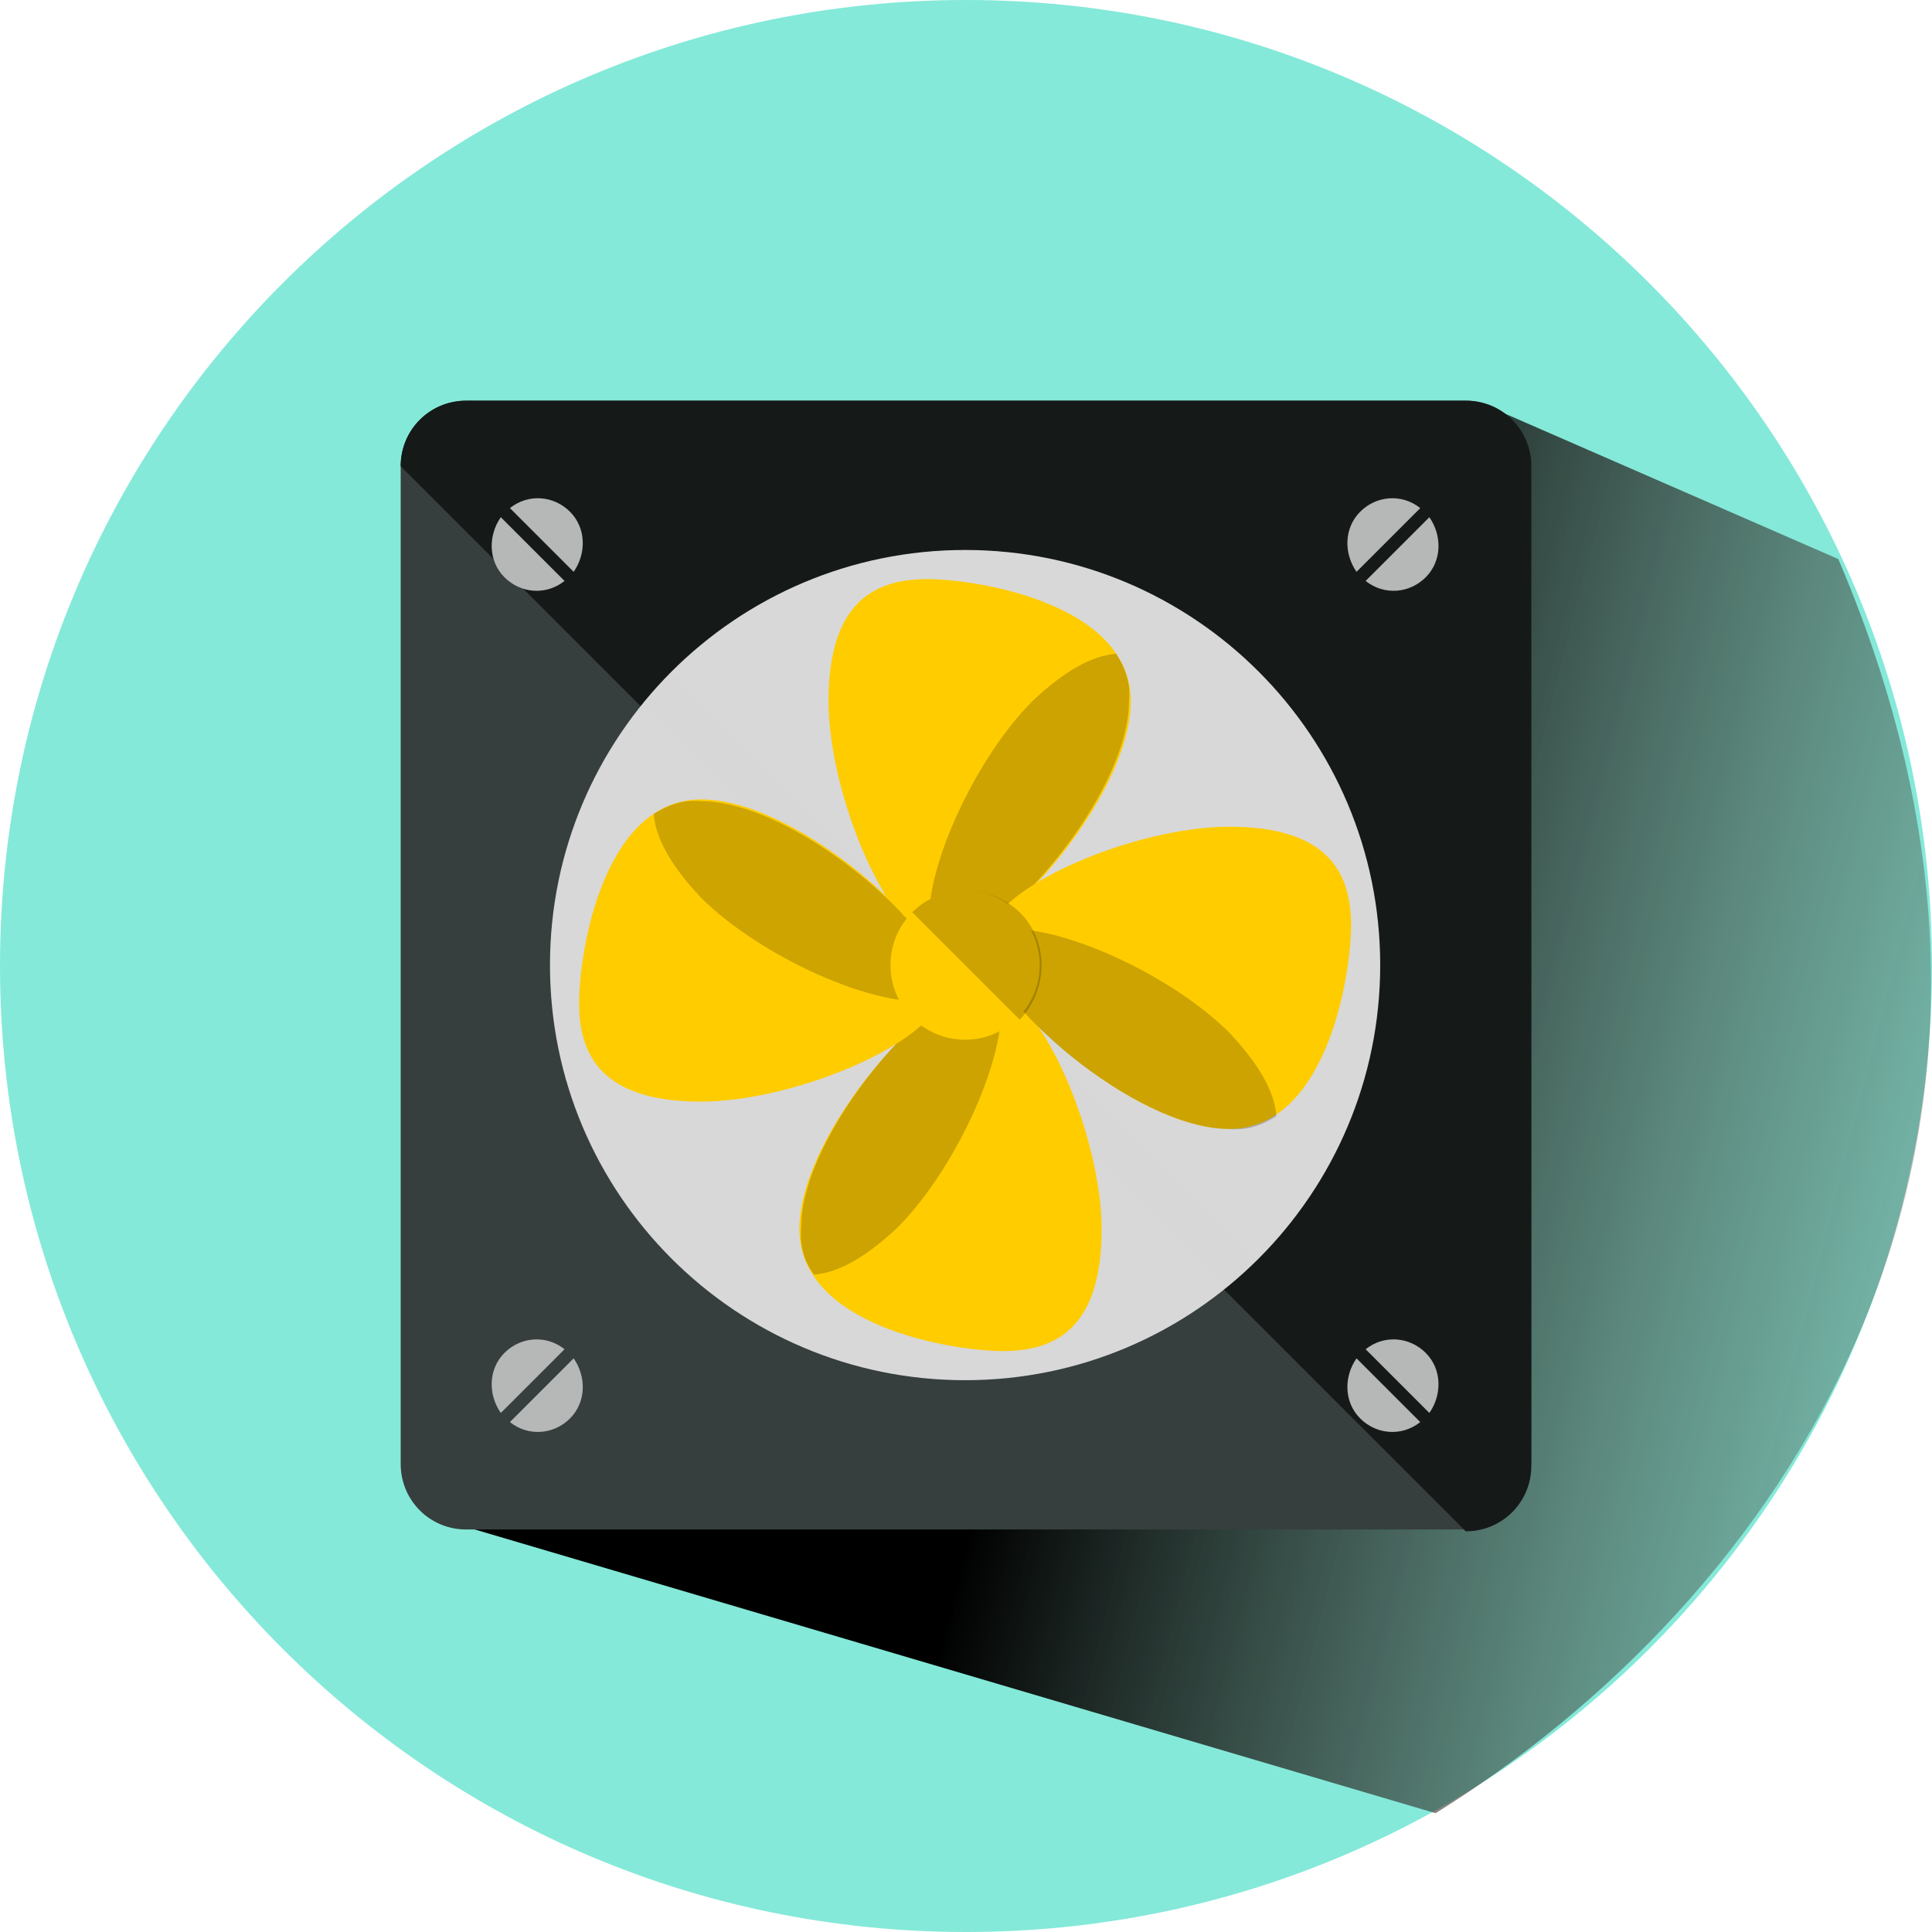
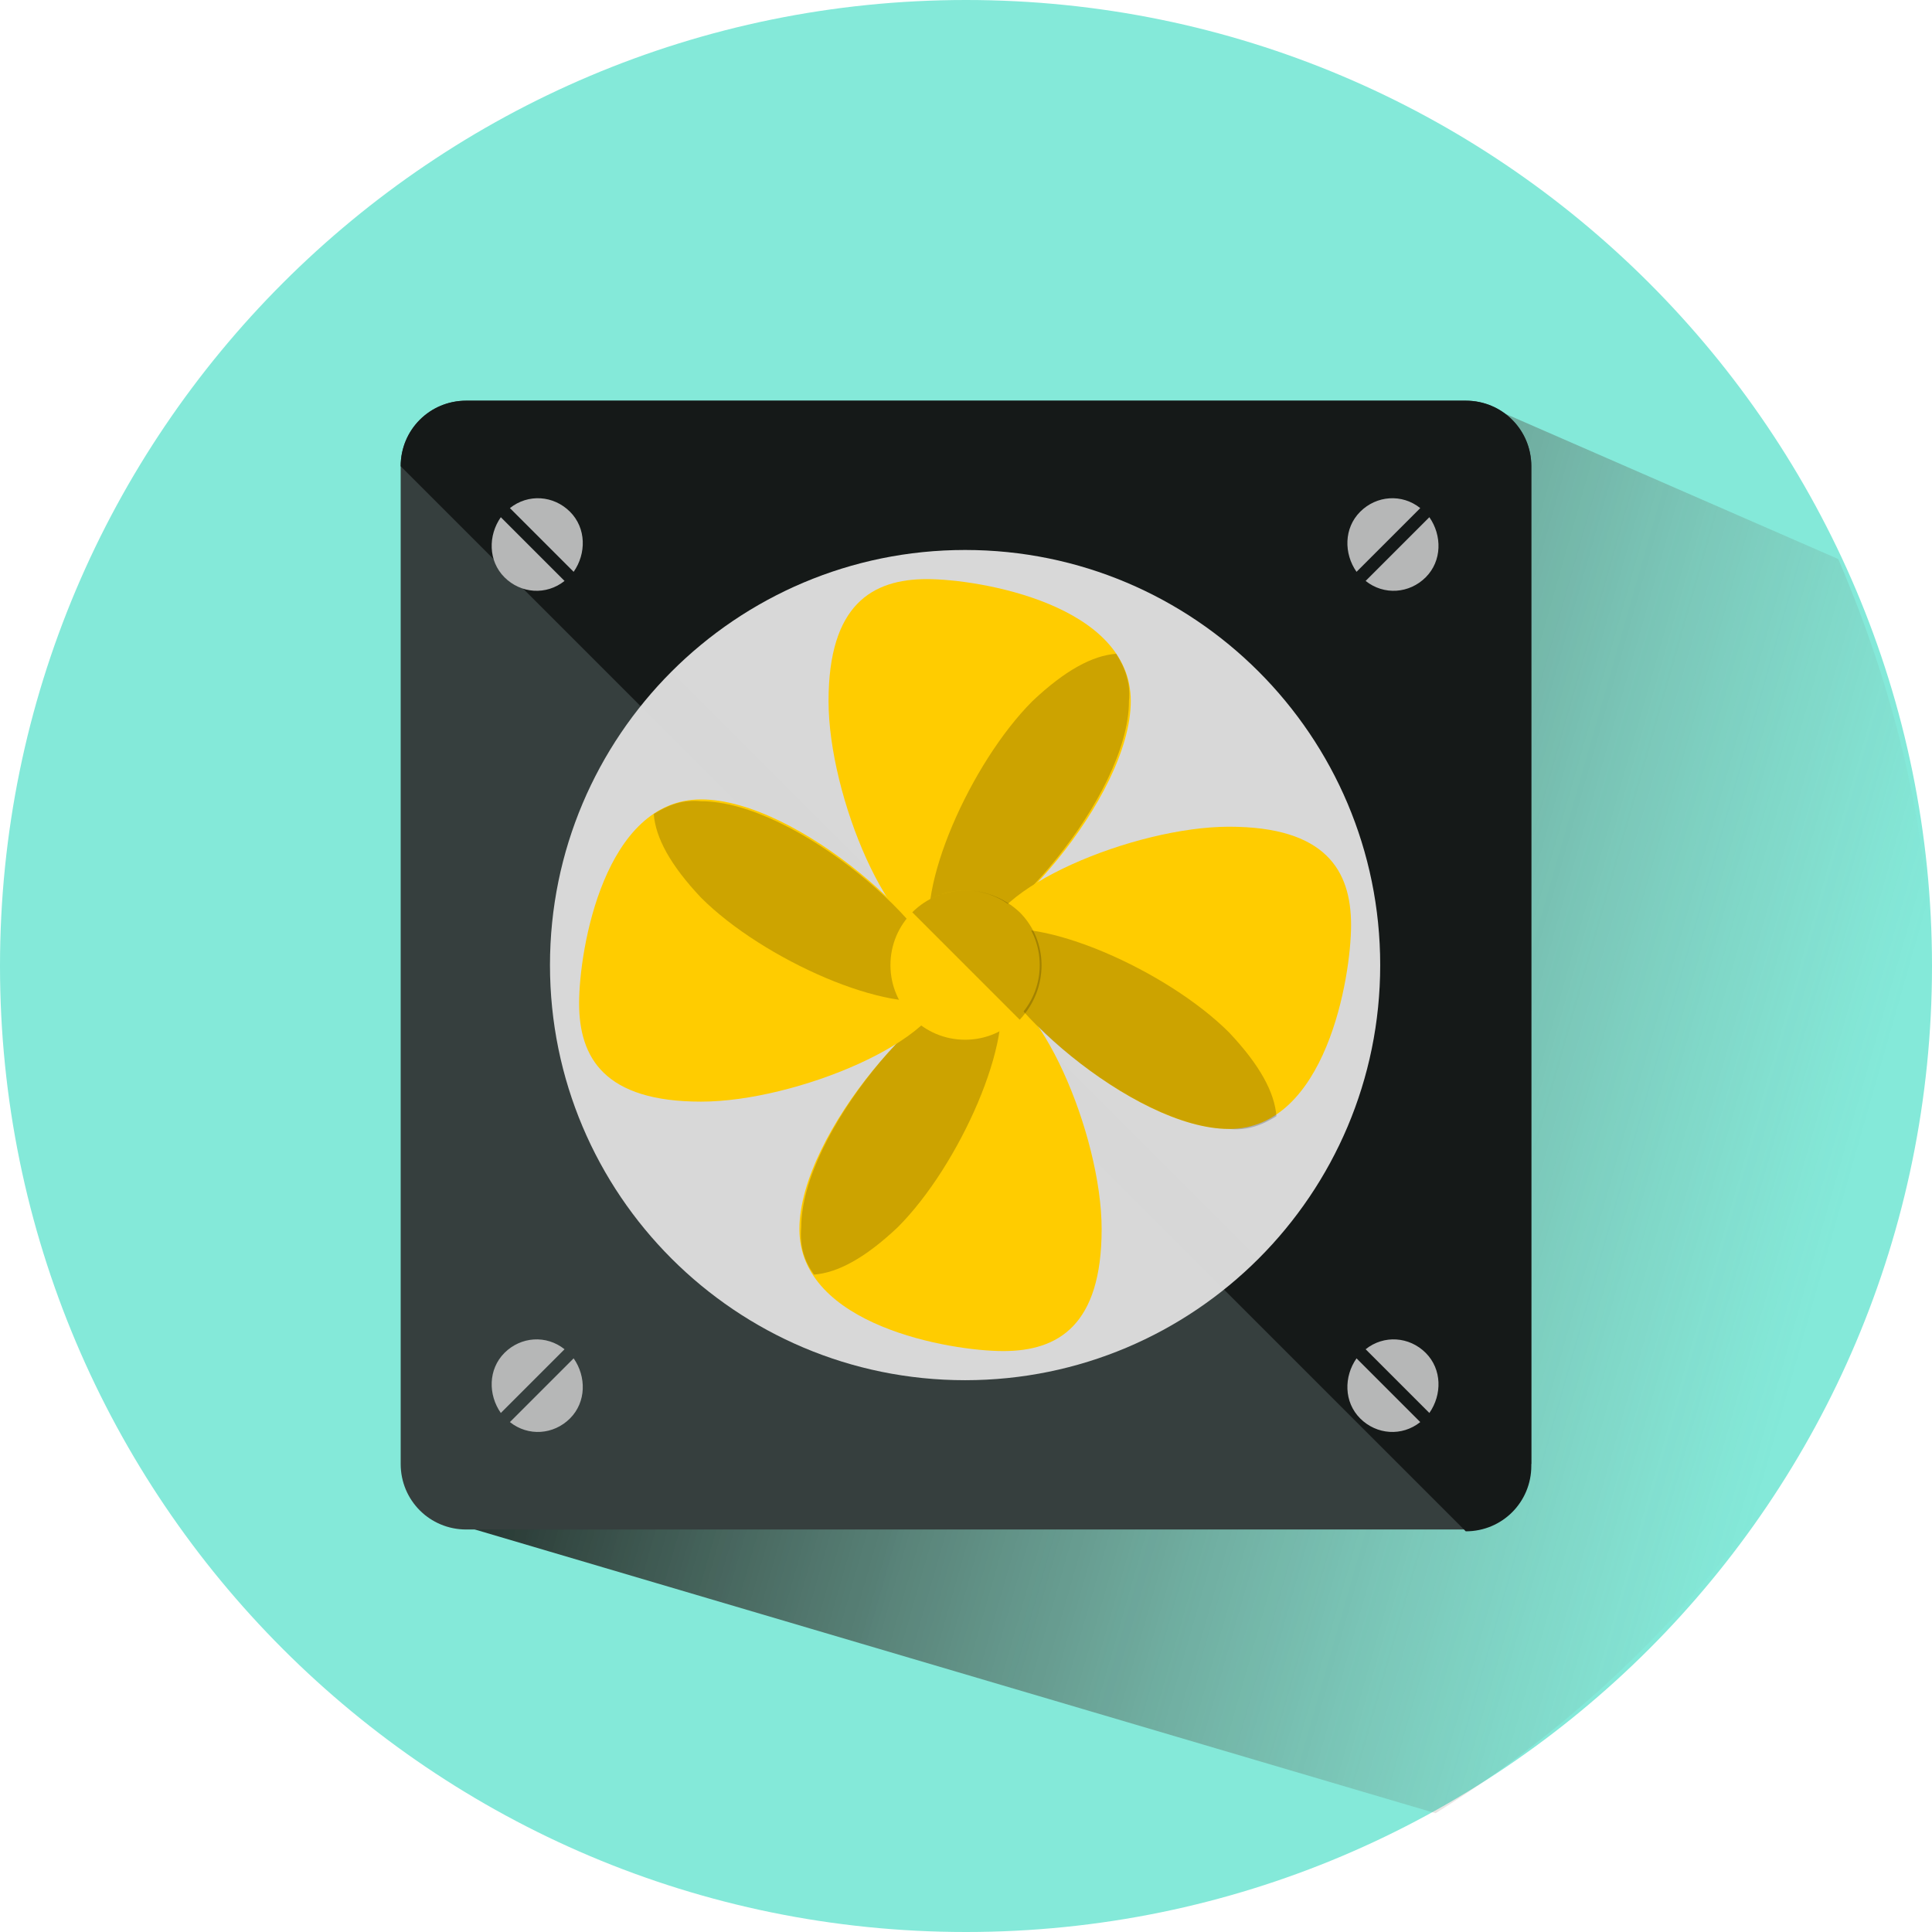
<svg xmlns="http://www.w3.org/2000/svg" version="1.1" id="Layer_1" x="0px" y="0px" viewBox="0 0 512 512" xml:space="preserve" width="512" height="512">
  <defs id="defs81">
-     <linearGradient id="SVGID_1_" gradientUnits="userSpaceOnUse" x1="165.127" y1="34.802" x2="49.557" y2="68.469" gradientTransform="matrix(1,0,0,-1,0,128)">
+     <linearGradient id="SVGID_1_" gradientUnits="userSpaceOnUse" x1="122.248" y1="50.616" x2="-14.844" y2="95.621" gradientTransform="matrix(1,0,0,-1,0,128)">
      <stop offset="0" style="stop-color:#736357;stop-opacity:0" id="stop6" />
      <stop offset="1" style="stop-color:#000000" id="stop8" />
    </linearGradient>
  </defs>
  <circle style="opacity:1;fill:#84e9d9;stroke-width:2;-inkscape-stroke:none;stop-color:#000000" id="path909" cx="-930.316" cy="-394.042" r="512" transform="matrix(0.5,0,0,0.5,721.1582,453.0212)" />
  <path class="st1" d="M 81.372,131.731 C 114.286,113.998 146.107,76.034 120.884,24.757 L 87.402,12.058 51.3,43.7 -17.791,106.271 Z" id="path11" style="fill:url(#SVGID_1_);stroke-width:0.345" transform="matrix(2.701192,0,0,3.106964,160.6358,71.23519)" />
  <path style="fill:#363f3e;stroke-width:1.658" d="m 496,467.2 c 0,16 -12.8,28.8 -28.8,28.8 H 28.8 C 12.8,496 0,483.2 0,467.2 V 28.8 C 0,12.8 12.8,0 28.8,0 H 468 c 16,0 28.8,12.8 28.8,28.8 v 438.4 z" id="path2" transform="matrix(0.6031206,0,0,0.6031206,106.1848,106.1848)" />
  <path style="fill:#151918;stroke-width:1.658" d="M 0,28.8 C 0,12.8 12.8,0 28.8,0 H 468 c 16,0 28.8,12.8 28.8,28.8 V 468 c 0,16 -12.8,28.8 -28.8,28.8" id="path4" transform="matrix(0.6031206,0,0,0.6031206,106.1848,106.1848)" />
  <g id="g22" transform="matrix(0.6031206,0,0,0.6031206,106.1848,106.1848)" style="stroke-width:1.658">
    <path style="fill:#b6b7b7;stroke-width:2.369" d="m 44,51.2 c -5.6,8 -5.6,19.2 1.6,26.4 7.2,7.2 18.4,8 26.4,1.6 z" id="path6" />
    <path style="fill:#b6b7b7;stroke-width:2.369" d="m 48,47.2 28,28 C 81.6,67.2 81.6,56 74.4,48.8 67.2,41.6 56,40.8 48,47.2 Z" id="path8" />
    <path style="fill:#b6b7b7;stroke-width:2.369" d="m 452,51.2 c 5.6,8 5.6,19.2 -1.6,26.4 -7.2,7.2 -18.4,8 -26.4,1.6 z" id="path10" />
    <path style="fill:#b6b7b7;stroke-width:2.369" d="m 448,47.2 -28,28 c -5.6,-8 -5.6,-19.2 1.6,-26.4 7.2,-7.2 18.4,-8 26.4,-1.6 z" id="path12" />
    <path style="fill:#b6b7b7;stroke-width:2.369" d="m 452,444.8 c 5.6,-8 5.6,-19.2 -1.6,-26.4 -7.2,-7.2 -18.4,-8 -26.4,-1.6 z" id="path14" />
    <path style="fill:#b6b7b7;stroke-width:2.369" d="m 448,448.8 -28,-28 c -5.6,8 -5.6,19.2 1.6,26.4 7.2,7.2 18.4,8 26.4,1.6 z" id="path16" />
    <path style="fill:#b6b7b7;stroke-width:2.369" d="m 44,444.8 c -5.6,-8 -5.6,-19.2 1.6,-26.4 7.2,-7.2 18.4,-8 26.4,-1.6 z" id="path18" />
    <path style="fill:#b6b7b7;stroke-width:2.369" d="m 48,448.8 28,-28 c 5.6,8 5.6,19.2 -1.6,26.4 -7.2,7.2 -18.4,8 -26.4,1.6 z" id="path20" />
  </g>
  <circle style="opacity:0.966;fill:#dddddd;stroke-width:1.658" cx="248" cy="248" r="182.4" id="circle24" transform="matrix(0.6031206,0,0,0.6031206,106.1848,106.1848)" />
  <path style="opacity:0.2;fill:#dddddd;fill-opacity:1;stroke-width:1.658" d="m 119.2,119.2 c 71.2,-71.2 186.4,-71.2 257.6,0 71.2,71.2 71.2,186.4 0,257.6" id="path26" transform="matrix(0.6031206,0,0,0.6031206,106.1848,106.1848)" />
  <path style="fill:#ffcc00;fill-opacity:1;stroke-width:1.658" d="m 320.8,132 c 0,42.4 -58.4,107.2 -81.6,107.2 -24,0 -51.2,-65.6 -51.2,-107.2 0,-42.4 19.2,-53.6 43.2,-53.6 23.2,0 89.6,11.2 89.6,53.6 z" id="path28" transform="matrix(0.6031206,0,0,0.6031206,106.1848,106.1848)" />
  <path style="opacity:0.2;fill:#000000;fill-opacity:1;stroke-width:1.658" d="M 314.4,111.2 C 304,112 292,118.4 277.6,132 c -27.2,27.2 -52,83.2 -44,106.4 1.6,0.8 3.2,0.8 4.8,0.8 24,0 81.6,-65.6 81.6,-107.2 0.8,-8 -1.6,-14.4 -5.6,-20.8 z" id="path30" transform="matrix(0.6031206,0,0,0.6031206,106.1848,106.1848)" />
  <path style="fill:#ffcc00;fill-opacity:1;stroke-width:1.658" d="m 175.2,364 c 0,-42.4 58.4,-107.2 81.6,-107.2 23.2,0 51.2,65.6 51.2,107.2 0,42.4 -19.2,53.6 -43.2,53.6 -23.2,0 -89.6,-11.2 -89.6,-53.6 z" id="path32" transform="matrix(0.6031206,0,0,0.6031206,106.1848,106.1848)" />
  <path style="opacity:0.2;fill:#000000;fill-opacity:1;stroke-width:1.658" d="m 181.6,384 c 10.4,-0.8 22.4,-7.2 36.8,-20.8 27.2,-27.2 52,-83.2 44,-106.4 -1.6,-0.8 -3.2,-0.8 -4.8,-0.8 -24,0 -81.6,65.6 -81.6,107.2 -0.8,8.8 1.6,15.2 5.6,20.8 z" id="path34" transform="matrix(0.6031206,0,0,0.6031206,106.1848,106.1848)" />
  <path style="fill:#ffcc00;fill-opacity:1;stroke-width:1.658" d="m 364,320.8 c -42.4,0 -107.2,-58.4 -107.2,-81.6 0,-24 65.6,-51.2 107.2,-51.2 42.4,0 53.6,19.2 53.6,43.2 0,23.2 -11.2,89.6 -53.6,89.6 z" id="path36" transform="matrix(0.6031206,0,0,0.6031206,106.1848,105.7024)" />
  <path style="opacity:0.2;fill:#000000;fill-opacity:1;stroke-width:1.658" d="M 384.8,314.4 C 384,304 377.6,292 364,277.6 c -27.2,-27.2 -83.2,-52 -106.4,-44 -0.8,1.6 -0.8,3.2 -0.8,4.8 0,24 65.6,81.6 107.2,81.6 8,0.8 14.4,-1.6 20.8,-5.6 z" id="path38" transform="matrix(0.6031206,0,0,0.6031206,106.1848,106.1848)" />
  <path style="fill:#ffcc00;fill-opacity:1;stroke-width:1.658" d="m 132,175.2 c 42.4,0 107.2,58.4 107.2,81.6 0,24 -65.6,51.2 -107.2,51.2 -42.4,0 -53.6,-19.2 -53.6,-43.2 0,-24 11.2,-89.6 53.6,-89.6 z" id="path40" transform="matrix(0.6031206,0,0,0.6031206,106.1848,106.1848)" />
  <path style="opacity:0.199;fill:#000000;fill-opacity:1;stroke-width:1.658" d="m 111.2,181.6 c 0.8,10.4 7.2,22.4 20.8,36.8 27.2,27.2 83.2,52 106.4,44 0.8,-1.6 0.8,-3.2 0.8,-4.8 0,-24 -65.6,-81.6 -107.2,-81.6 -8,-0.8 -14.4,1.6 -20.8,5.6 z" id="path42" transform="matrix(0.6031206,0,0,0.6031206,106.1848,106.1848)" />
  <circle style="fill:#ffcc00;fill-opacity:1;stroke-width:1.658" cx="248" cy="248" r="32.8" id="circle44" transform="matrix(0.6031206,0,0,0.6031206,106.1848,106.1848)" />
  <path style="opacity:0.2;fill:#000000;fill-opacity:1;stroke-width:1.658" d="m 224.8,224.8 c 12.8,-12.8 33.6,-12.8 47.2,0 12.8,12.8 12.8,33.6 0,47.2" id="path46" transform="matrix(0.6031206,0,0,0.6031206,106.1848,106.1848)" />
  <g id="g48" transform="translate(7.600004,7.60001)">
</g>
  <g id="g50" transform="translate(7.600004,7.60001)">
</g>
  <g id="g52" transform="translate(7.600004,7.60001)">
</g>
  <g id="g54" transform="translate(7.600004,7.60001)">
</g>
  <g id="g56" transform="translate(7.600004,7.60001)">
</g>
  <g id="g58" transform="translate(7.600004,7.60001)">
</g>
  <g id="g60" transform="translate(7.600004,7.60001)">
</g>
  <g id="g62" transform="translate(7.600004,7.60001)">
</g>
  <g id="g64" transform="translate(7.600004,7.60001)">
</g>
  <g id="g66" transform="translate(7.600004,7.60001)">
</g>
  <g id="g68" transform="translate(7.600004,7.60001)">
</g>
  <g id="g70" transform="translate(7.600004,7.60001)">
</g>
  <g id="g72" transform="translate(7.600004,7.60001)">
</g>
  <g id="g74" transform="translate(7.600004,7.60001)">
</g>
  <g id="g76" transform="translate(7.600004,7.60001)">
</g>
</svg>
